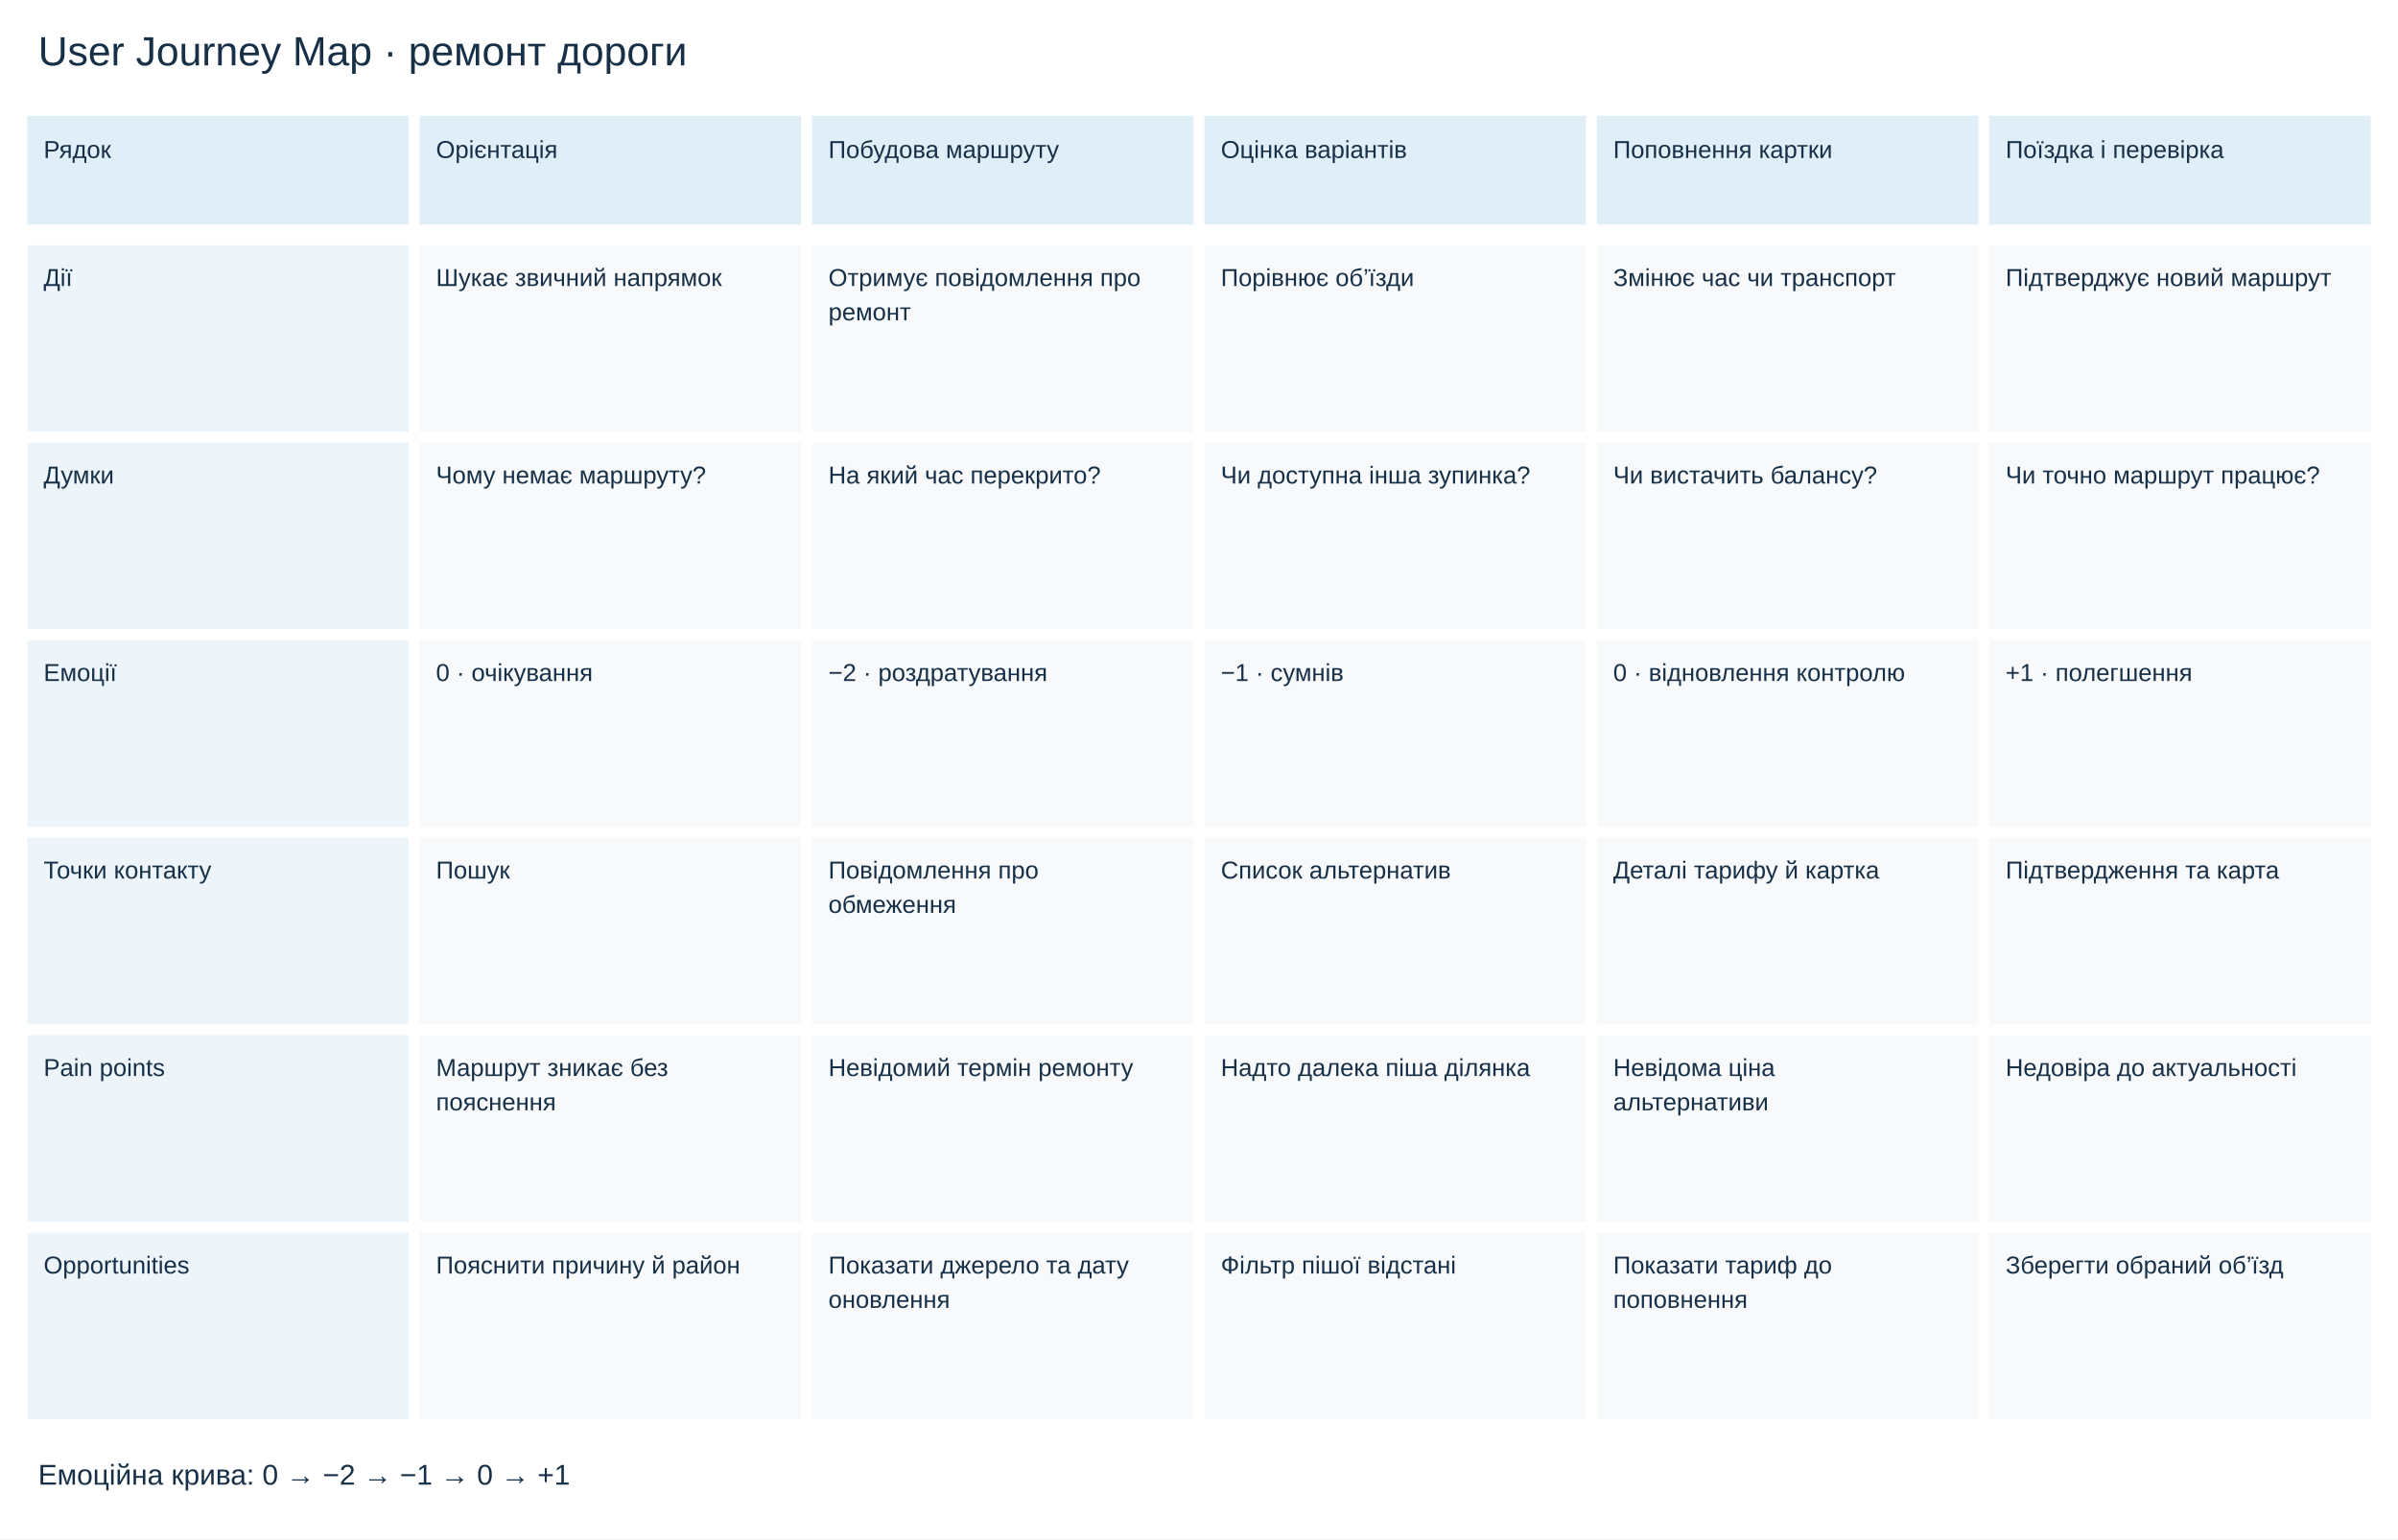
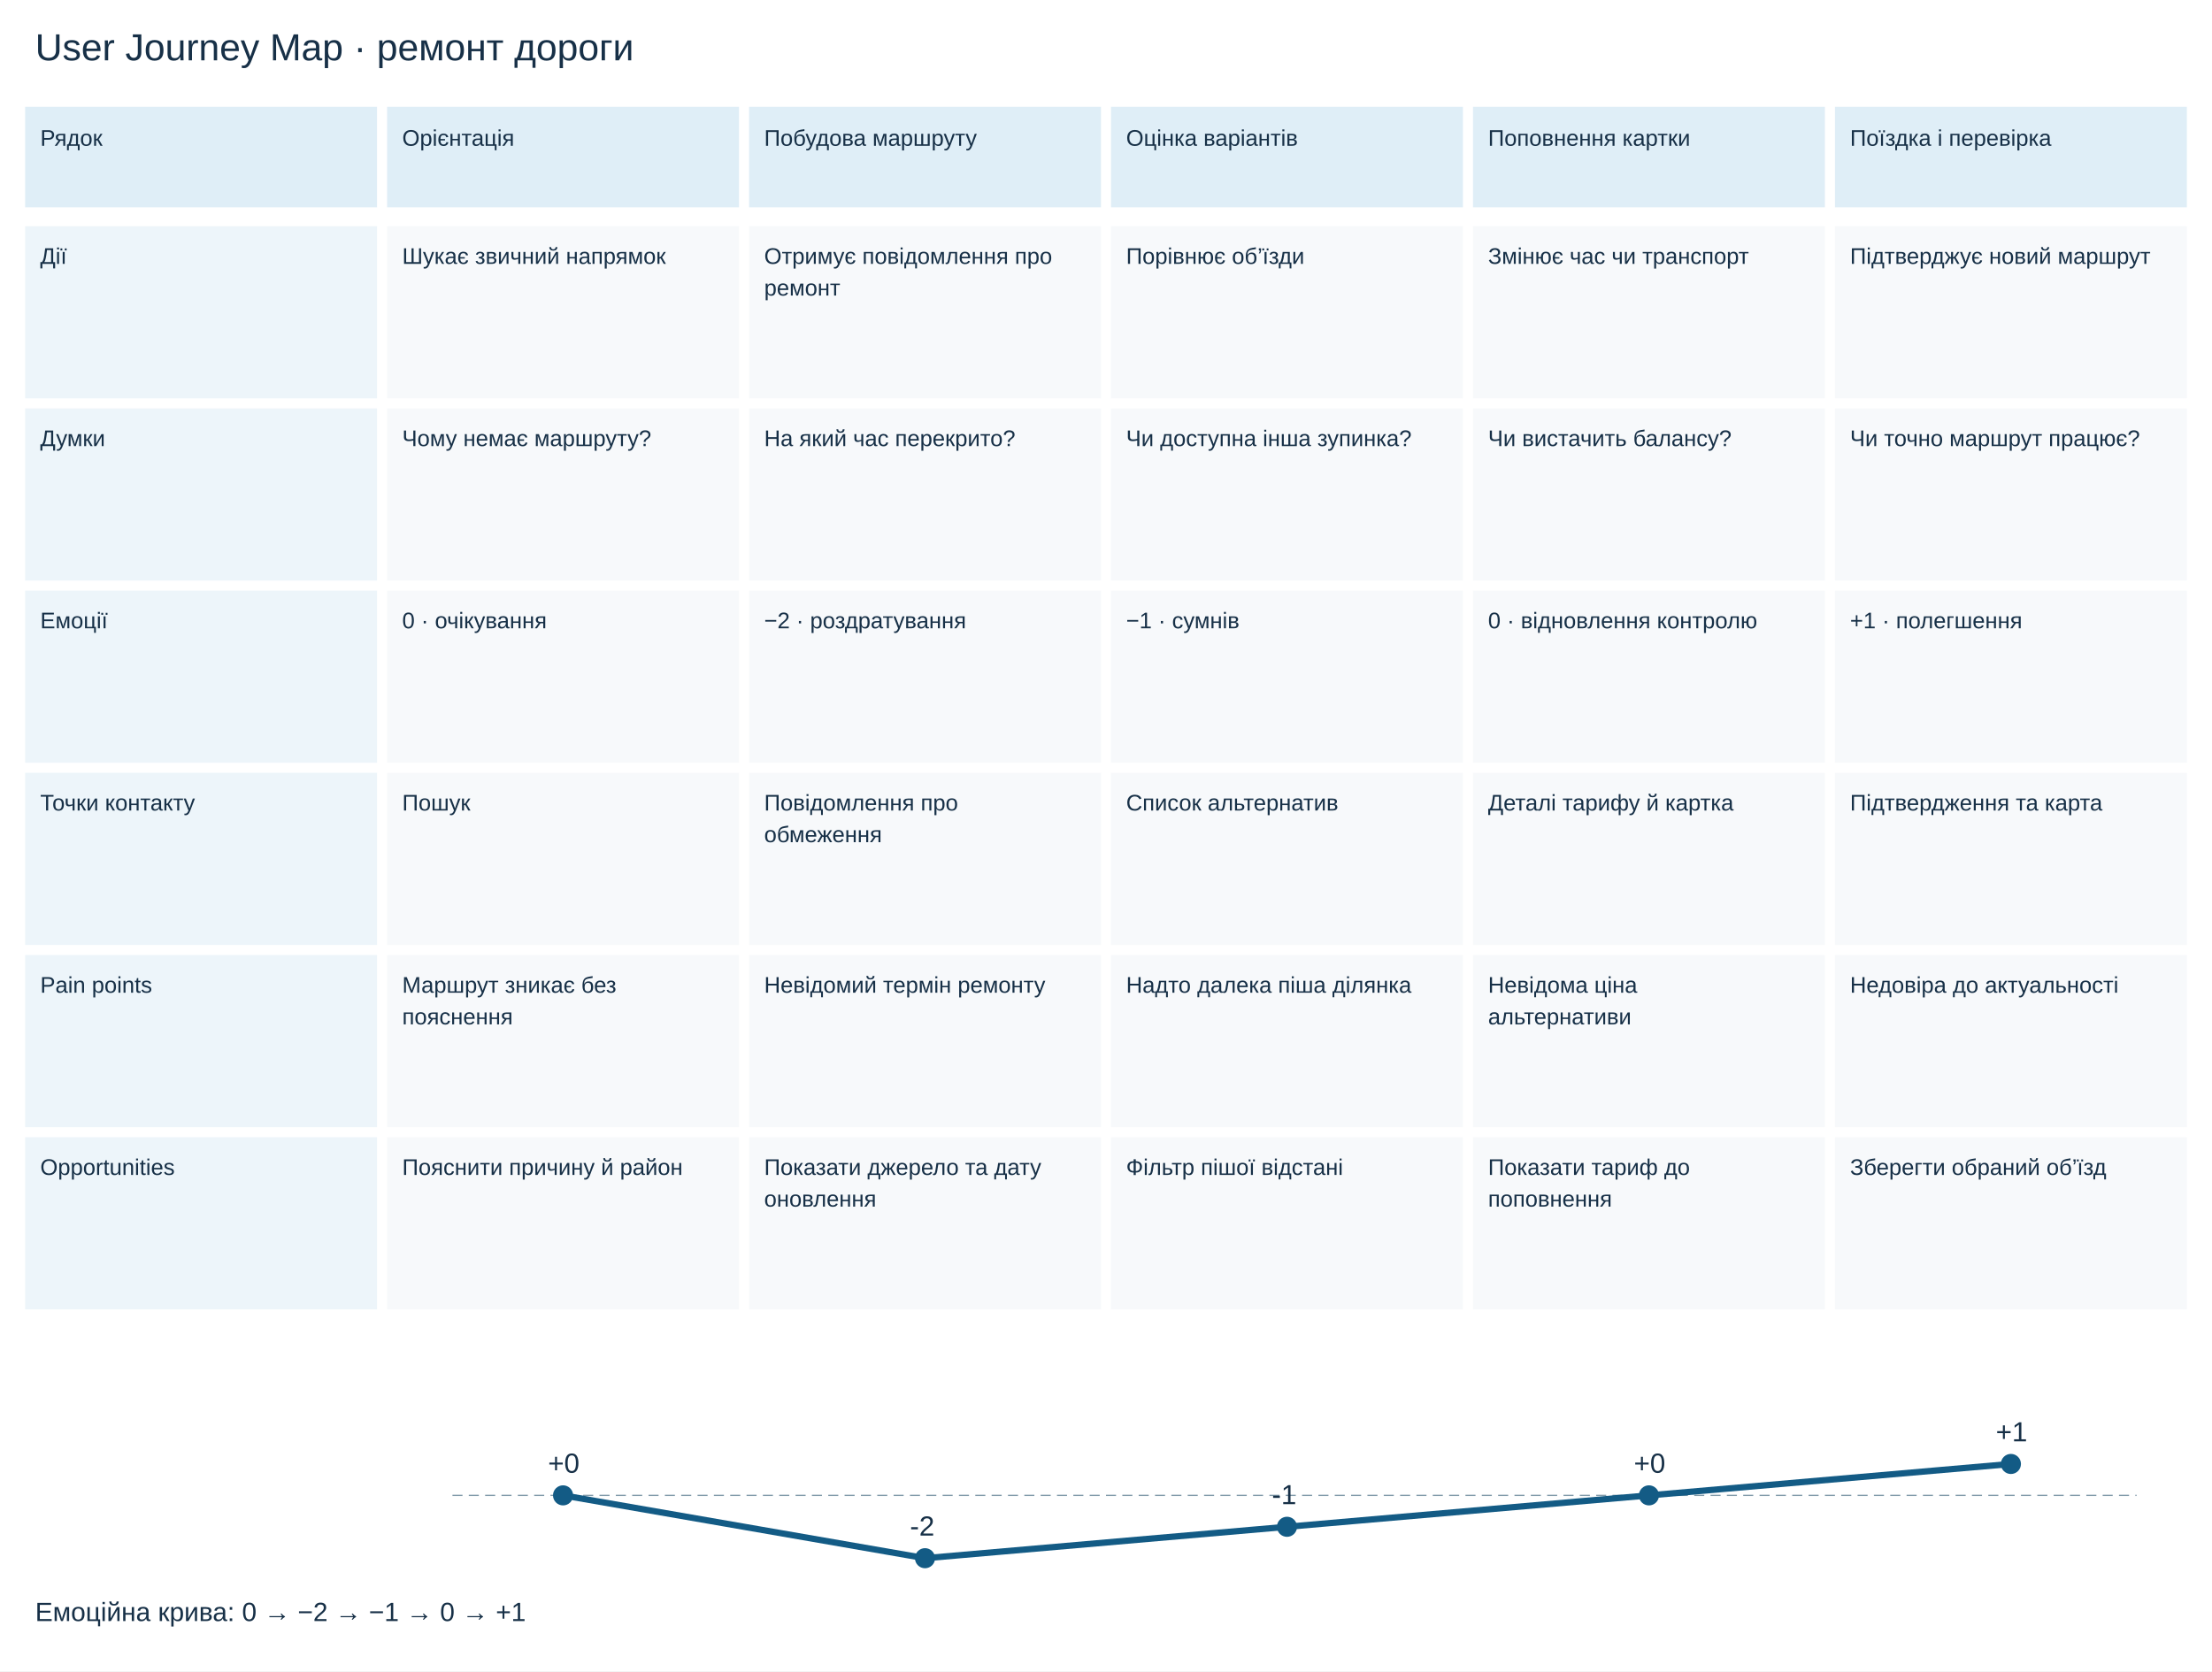
- <svg xmlns="http://www.w3.org/2000/svg" width="1760" height="1130" viewBox="0 0 1760 1130">
-   <rect width="1760" height="1130" fill="white" />
+ <svg xmlns="http://www.w3.org/2000/svg" width="1760" height="1330" viewBox="0 0 1760 1330">
+   <rect width="1760" height="1330" fill="white" />
  <text x="28" y="48" font-family="Arial" font-size="30" fill="#173047">
    <tspan x="28" dy="0">User Journey Map · ремонт дороги</tspan>
  </text>
  <rect x="20" y="85" width="280" height="80" fill="#dfeef7" />
  <text x="32" y="116" font-family="Arial" font-size="18" fill="#173047">
    <tspan x="32" dy="0">Рядок</tspan>
  </text>
  <rect x="308" y="85" width="280" height="80" fill="#dfeef7" />
  <text x="320" y="116" font-family="Arial" font-size="18" fill="#173047">
    <tspan x="320" dy="0">Орієнтація</tspan>
  </text>
  <rect x="596" y="85" width="280" height="80" fill="#dfeef7" />
  <text x="608" y="116" font-family="Arial" font-size="18" fill="#173047">
    <tspan x="608" dy="0">Побудова маршруту</tspan>
  </text>
  <rect x="884" y="85" width="280" height="80" fill="#dfeef7" />
  <text x="896" y="116" font-family="Arial" font-size="18" fill="#173047">
    <tspan x="896" dy="0">Оцінка варіантів</tspan>
  </text>
  <rect x="1172" y="85" width="280" height="80" fill="#dfeef7" />
  <text x="1184" y="116" font-family="Arial" font-size="18" fill="#173047">
    <tspan x="1184" dy="0">Поповнення картки</tspan>
  </text>
  <rect x="1460" y="85" width="280" height="80" fill="#dfeef7" />
  <text x="1472" y="116" font-family="Arial" font-size="18" fill="#173047">
    <tspan x="1472" dy="0">Поїздка і перевірка</tspan>
  </text>
  <rect x="20" y="180" width="280" height="137" fill="#edf5fa" />
  <text x="32" y="210" font-family="Arial" font-size="18" fill="#173047">
    <tspan x="32" dy="0">Дії</tspan>
  </text>
  <rect x="308" y="180" width="280" height="137" fill="#f7f9fb" />
  <text x="320" y="210" font-family="Arial" font-size="18" fill="#173047">
    <tspan x="320" dy="0">Шукає звичний напрямок</tspan>
  </text>
  <rect x="596" y="180" width="280" height="137" fill="#f7f9fb" />
  <text x="608" y="210" font-family="Arial" font-size="18" fill="#173047">
    <tspan x="608" dy="0">Отримує повідомлення про</tspan>
    <tspan x="608" dy="25.2">ремонт</tspan>
  </text>
  <rect x="884" y="180" width="280" height="137" fill="#f7f9fb" />
  <text x="896" y="210" font-family="Arial" font-size="18" fill="#173047">
    <tspan x="896" dy="0">Порівнює об’їзди</tspan>
  </text>
  <rect x="1172" y="180" width="280" height="137" fill="#f7f9fb" />
  <text x="1184" y="210" font-family="Arial" font-size="18" fill="#173047">
    <tspan x="1184" dy="0">Змінює час чи транспорт</tspan>
  </text>
  <rect x="1460" y="180" width="280" height="137" fill="#f7f9fb" />
  <text x="1472" y="210" font-family="Arial" font-size="18" fill="#173047">
    <tspan x="1472" dy="0">Підтверджує новий маршрут</tspan>
  </text>
  <rect x="20" y="325" width="280" height="137" fill="#edf5fa" />
  <text x="32" y="355" font-family="Arial" font-size="18" fill="#173047">
    <tspan x="32" dy="0">Думки</tspan>
  </text>
  <rect x="308" y="325" width="280" height="137" fill="#f7f9fb" />
  <text x="320" y="355" font-family="Arial" font-size="18" fill="#173047">
    <tspan x="320" dy="0">Чому немає маршруту?</tspan>
  </text>
  <rect x="596" y="325" width="280" height="137" fill="#f7f9fb" />
  <text x="608" y="355" font-family="Arial" font-size="18" fill="#173047">
    <tspan x="608" dy="0">На який час перекрито?</tspan>
  </text>
  <rect x="884" y="325" width="280" height="137" fill="#f7f9fb" />
  <text x="896" y="355" font-family="Arial" font-size="18" fill="#173047">
    <tspan x="896" dy="0">Чи доступна інша зупинка?</tspan>
  </text>
  <rect x="1172" y="325" width="280" height="137" fill="#f7f9fb" />
  <text x="1184" y="355" font-family="Arial" font-size="18" fill="#173047">
    <tspan x="1184" dy="0">Чи вистачить балансу?</tspan>
  </text>
  <rect x="1460" y="325" width="280" height="137" fill="#f7f9fb" />
  <text x="1472" y="355" font-family="Arial" font-size="18" fill="#173047">
    <tspan x="1472" dy="0">Чи точно маршрут працює?</tspan>
  </text>
  <rect x="20" y="470" width="280" height="137" fill="#edf5fa" />
  <text x="32" y="500" font-family="Arial" font-size="18" fill="#173047">
    <tspan x="32" dy="0">Емоції</tspan>
  </text>
  <rect x="308" y="470" width="280" height="137" fill="#f7f9fb" />
  <text x="320" y="500" font-family="Arial" font-size="18" fill="#173047">
    <tspan x="320" dy="0">0 · очікування</tspan>
  </text>
  <rect x="596" y="470" width="280" height="137" fill="#f7f9fb" />
  <text x="608" y="500" font-family="Arial" font-size="18" fill="#173047">
    <tspan x="608" dy="0">−2 · роздратування</tspan>
  </text>
  <rect x="884" y="470" width="280" height="137" fill="#f7f9fb" />
  <text x="896" y="500" font-family="Arial" font-size="18" fill="#173047">
    <tspan x="896" dy="0">−1 · сумнів</tspan>
  </text>
  <rect x="1172" y="470" width="280" height="137" fill="#f7f9fb" />
  <text x="1184" y="500" font-family="Arial" font-size="18" fill="#173047">
    <tspan x="1184" dy="0">0 · відновлення контролю</tspan>
  </text>
  <rect x="1460" y="470" width="280" height="137" fill="#f7f9fb" />
  <text x="1472" y="500" font-family="Arial" font-size="18" fill="#173047">
    <tspan x="1472" dy="0">+1 · полегшення</tspan>
  </text>
  <rect x="20" y="615" width="280" height="137" fill="#edf5fa" />
  <text x="32" y="645" font-family="Arial" font-size="18" fill="#173047">
    <tspan x="32" dy="0">Точки контакту</tspan>
  </text>
  <rect x="308" y="615" width="280" height="137" fill="#f7f9fb" />
  <text x="320" y="645" font-family="Arial" font-size="18" fill="#173047">
    <tspan x="320" dy="0">Пошук</tspan>
  </text>
  <rect x="596" y="615" width="280" height="137" fill="#f7f9fb" />
  <text x="608" y="645" font-family="Arial" font-size="18" fill="#173047">
    <tspan x="608" dy="0">Повідомлення про</tspan>
    <tspan x="608" dy="25.2">обмеження</tspan>
  </text>
  <rect x="884" y="615" width="280" height="137" fill="#f7f9fb" />
  <text x="896" y="645" font-family="Arial" font-size="18" fill="#173047">
    <tspan x="896" dy="0">Список альтернатив</tspan>
  </text>
  <rect x="1172" y="615" width="280" height="137" fill="#f7f9fb" />
  <text x="1184" y="645" font-family="Arial" font-size="18" fill="#173047">
    <tspan x="1184" dy="0">Деталі тарифу й картка</tspan>
  </text>
  <rect x="1460" y="615" width="280" height="137" fill="#f7f9fb" />
  <text x="1472" y="645" font-family="Arial" font-size="18" fill="#173047">
    <tspan x="1472" dy="0">Підтвердження та карта</tspan>
  </text>
  <rect x="20" y="760" width="280" height="137" fill="#edf5fa" />
  <text x="32" y="790" font-family="Arial" font-size="18" fill="#173047">
    <tspan x="32" dy="0">Pain points</tspan>
  </text>
  <rect x="308" y="760" width="280" height="137" fill="#f7f9fb" />
  <text x="320" y="790" font-family="Arial" font-size="18" fill="#173047">
    <tspan x="320" dy="0">Маршрут зникає без</tspan>
    <tspan x="320" dy="25.2">пояснення</tspan>
  </text>
  <rect x="596" y="760" width="280" height="137" fill="#f7f9fb" />
  <text x="608" y="790" font-family="Arial" font-size="18" fill="#173047">
    <tspan x="608" dy="0">Невідомий термін ремонту</tspan>
  </text>
  <rect x="884" y="760" width="280" height="137" fill="#f7f9fb" />
  <text x="896" y="790" font-family="Arial" font-size="18" fill="#173047">
    <tspan x="896" dy="0">Надто далека піша ділянка</tspan>
  </text>
  <rect x="1172" y="760" width="280" height="137" fill="#f7f9fb" />
  <text x="1184" y="790" font-family="Arial" font-size="18" fill="#173047">
    <tspan x="1184" dy="0">Невідома ціна</tspan>
    <tspan x="1184" dy="25.2">альтернативи</tspan>
  </text>
  <rect x="1460" y="760" width="280" height="137" fill="#f7f9fb" />
  <text x="1472" y="790" font-family="Arial" font-size="18" fill="#173047">
    <tspan x="1472" dy="0">Недовіра до актуальності</tspan>
  </text>
  <rect x="20" y="905" width="280" height="137" fill="#edf5fa" />
  <text x="32" y="935" font-family="Arial" font-size="18" fill="#173047">
    <tspan x="32" dy="0">Opportunities</tspan>
  </text>
  <rect x="308" y="905" width="280" height="137" fill="#f7f9fb" />
  <text x="320" y="935" font-family="Arial" font-size="18" fill="#173047">
    <tspan x="320" dy="0">Пояснити причину й район</tspan>
  </text>
  <rect x="596" y="905" width="280" height="137" fill="#f7f9fb" />
  <text x="608" y="935" font-family="Arial" font-size="18" fill="#173047">
    <tspan x="608" dy="0">Показати джерело та дату</tspan>
    <tspan x="608" dy="25.2">оновлення</tspan>
  </text>
  <rect x="884" y="905" width="280" height="137" fill="#f7f9fb" />
  <text x="896" y="935" font-family="Arial" font-size="18" fill="#173047">
    <tspan x="896" dy="0">Фільтр пішої відстані</tspan>
  </text>
  <rect x="1172" y="905" width="280" height="137" fill="#f7f9fb" />
  <text x="1184" y="935" font-family="Arial" font-size="18" fill="#173047">
    <tspan x="1184" dy="0">Показати тариф до</tspan>
    <tspan x="1184" dy="25.2">поповнення</tspan>
  </text>
  <rect x="1460" y="905" width="280" height="137" fill="#f7f9fb" />
  <text x="1472" y="935" font-family="Arial" font-size="18" fill="#173047">
    <tspan x="1472" dy="0">Зберегти обраний об’їзд</tspan>
  </text>
-   <text x="28" y="1090" font-family="Arial" font-size="21" fill="#173047">
+   <text x="28" y="1290" font-family="Arial" font-size="21" fill="#173047">
    <tspan x="28" dy="0">Емоційна крива: 0 → −2 → −1 → 0 → +1</tspan>
  </text>
+   <line x1="360" y1="1190" x2="1700" y2="1190" stroke="#829baa" stroke-dasharray="8 5" />
+   <polyline points="448,1190 736,1240 1024,1215 1312,1190 1600,1165" fill="none" stroke="#135b85" stroke-width="5" />
+   <circle cx="448" cy="1190" r="8" fill="#135b85" />
+   <text x="436" y="1172" font-family="Arial" font-size="22" fill="#173047">+0</text>
+   <circle cx="736" cy="1240" r="8" fill="#135b85" />
+   <text x="724" y="1222" font-family="Arial" font-size="22" fill="#173047">-2</text>
+   <circle cx="1024" cy="1215" r="8" fill="#135b85" />
+   <text x="1012" y="1197" font-family="Arial" font-size="22" fill="#173047">-1</text>
+   <circle cx="1312" cy="1190" r="8" fill="#135b85" />
+   <text x="1300" y="1172" font-family="Arial" font-size="22" fill="#173047">+0</text>
+   <circle cx="1600" cy="1165" r="8" fill="#135b85" />
+   <text x="1588" y="1147" font-family="Arial" font-size="22" fill="#173047">+1</text>
</svg>
